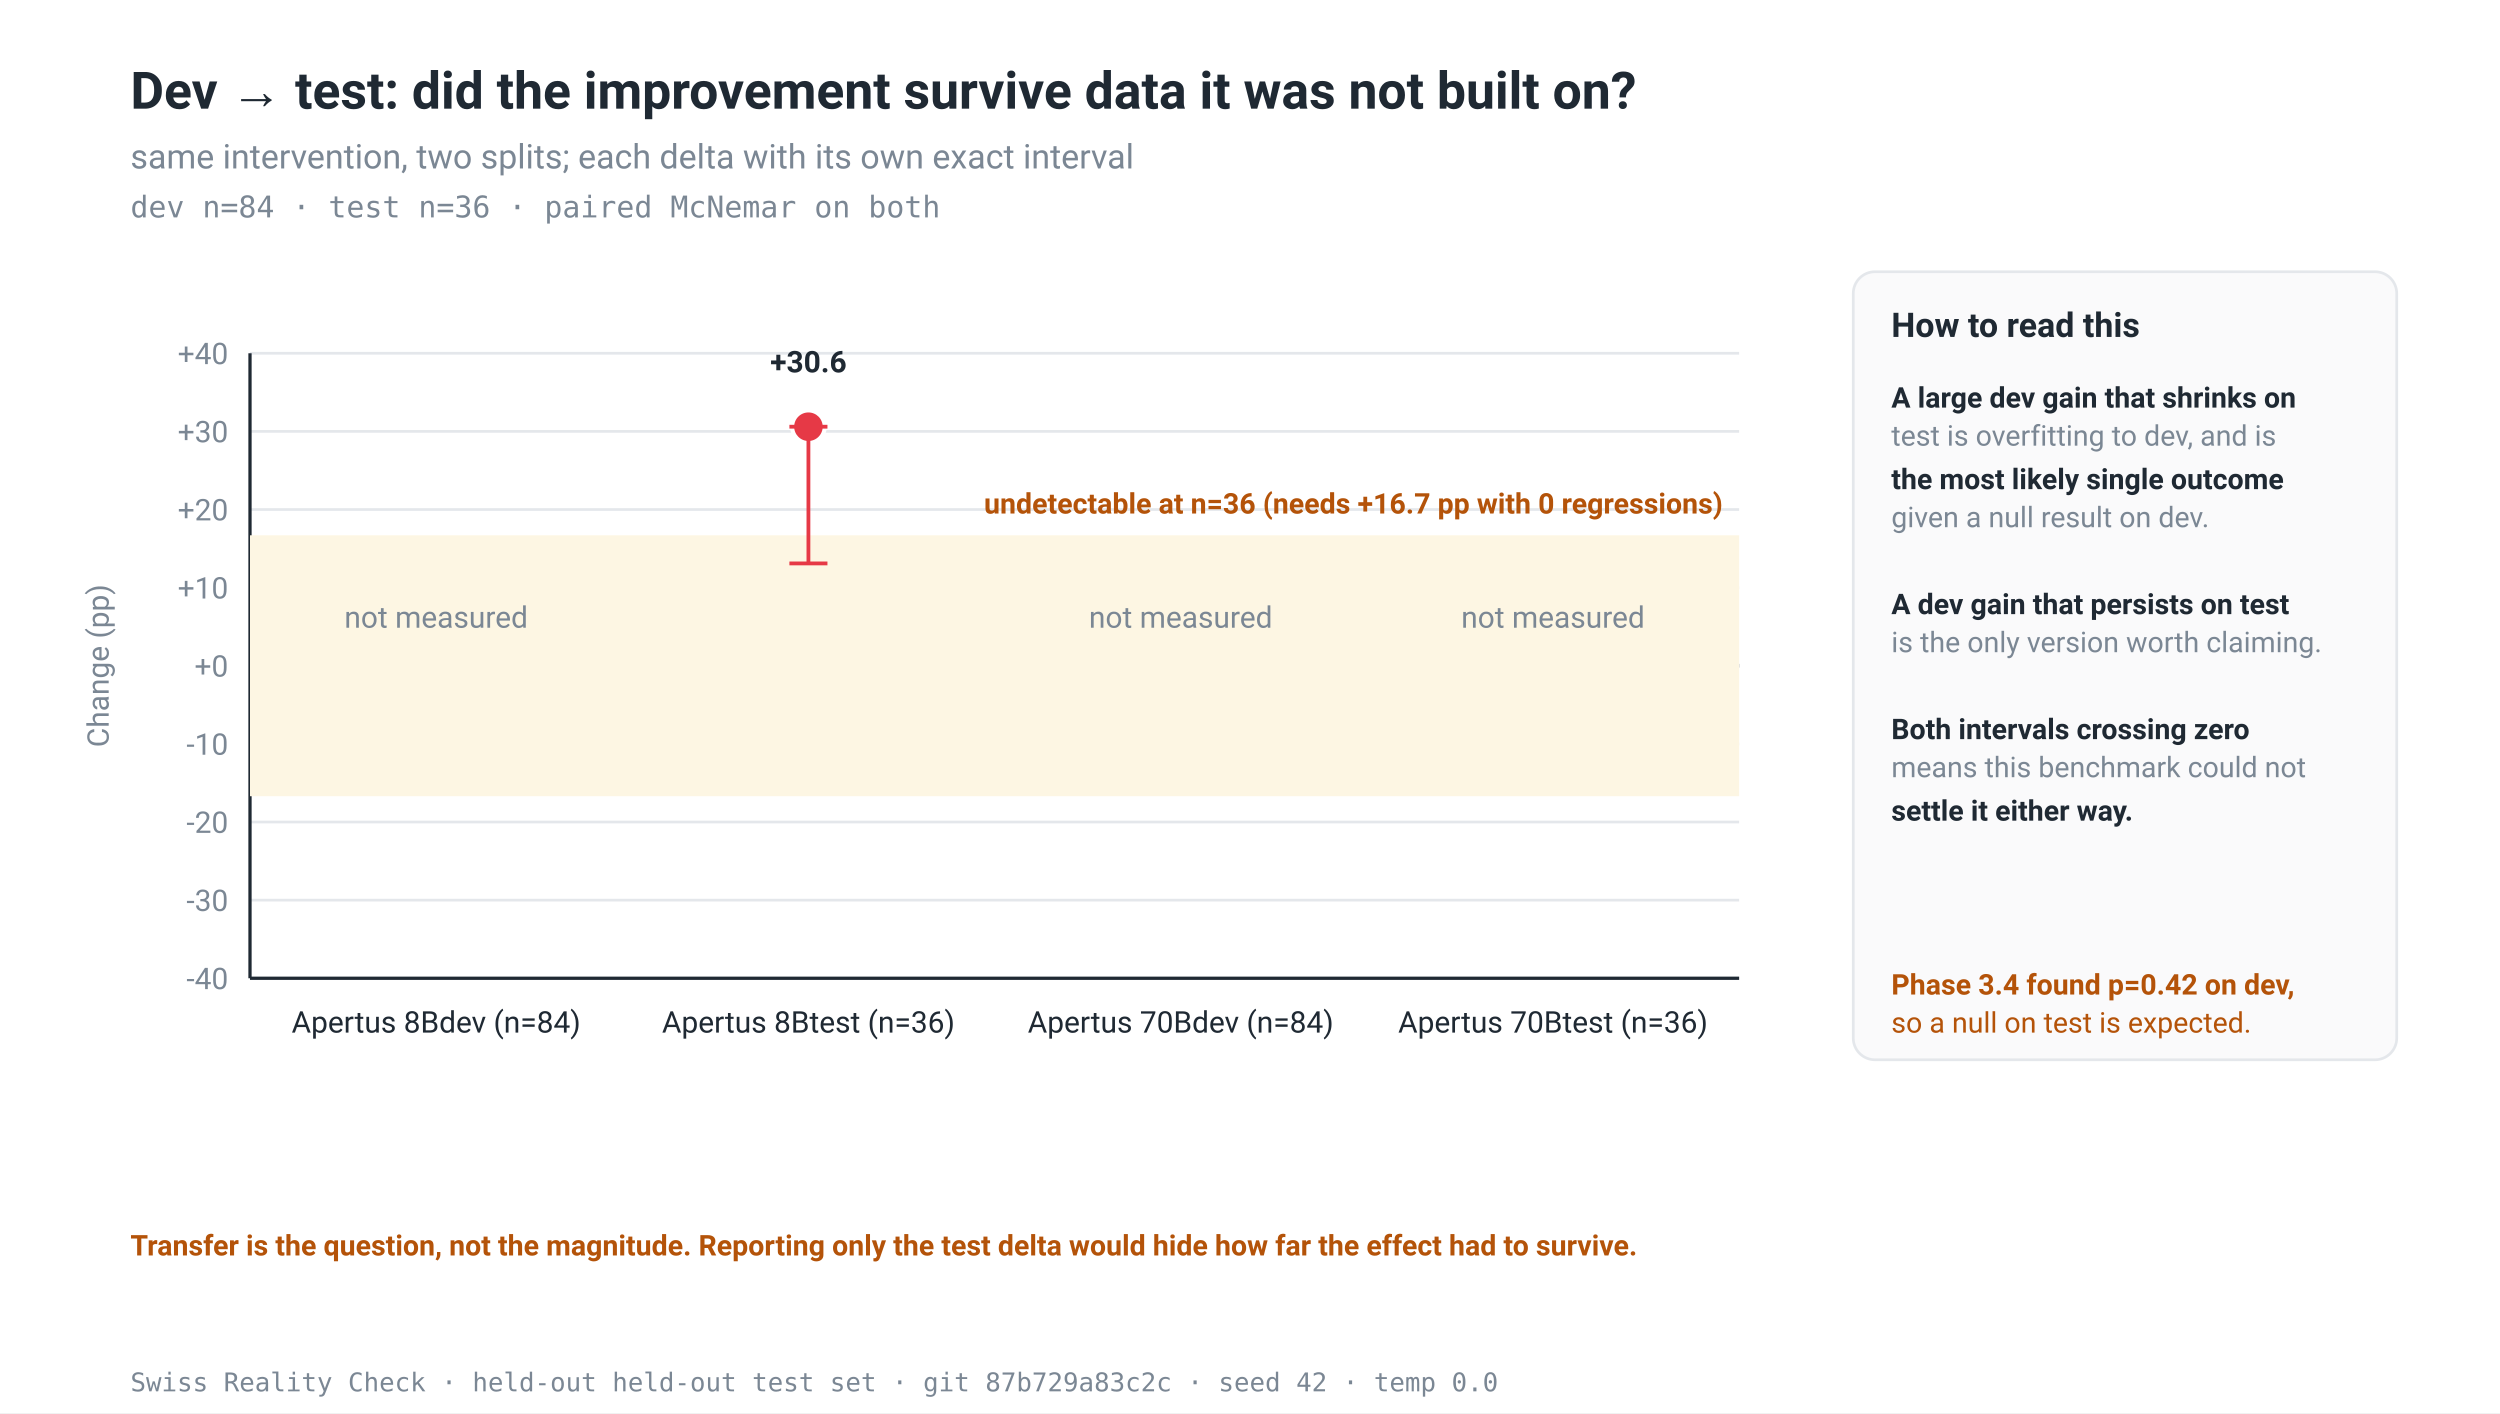
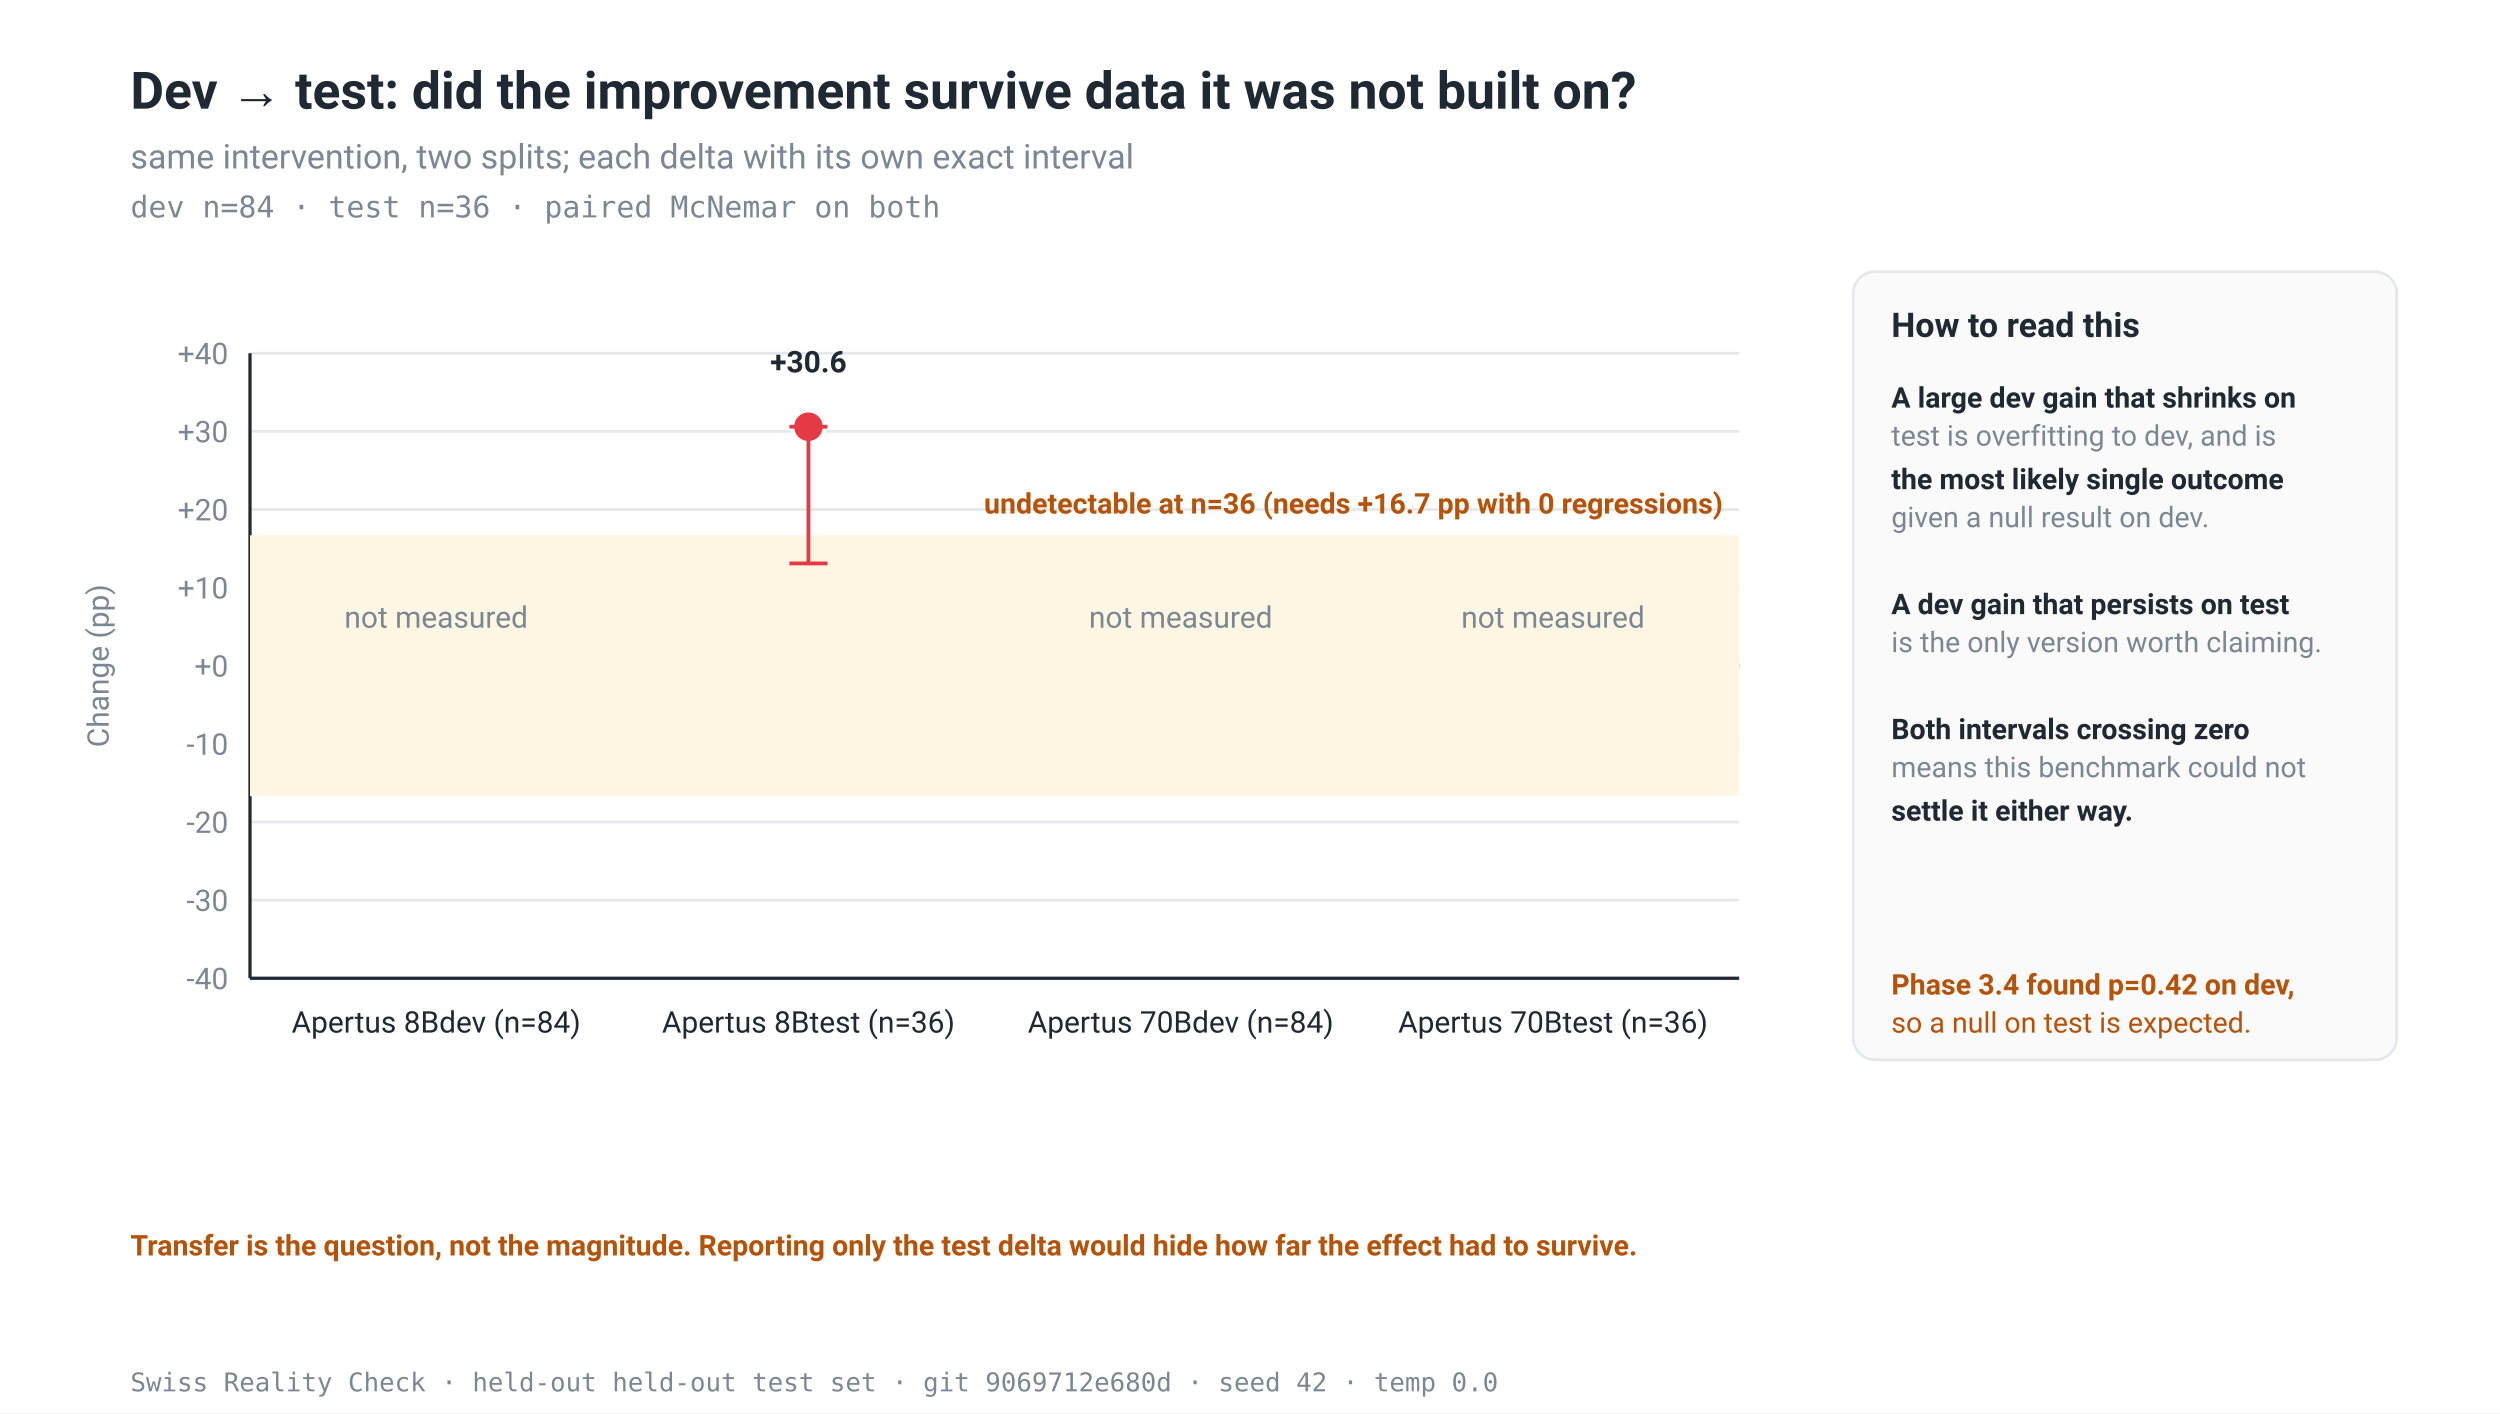
<svg xmlns="http://www.w3.org/2000/svg" width="920" height="520" viewBox="0 0 920 520" role="img" aria-labelledby="t" font-family="ui-sans-serif, -apple-system, 'Segoe UI', Roboto, 'Helvetica Neue', Arial, sans-serif">
  <rect width="920" height="520" fill="#FFFFFF" />
  <text x="48.00" y="40.00" font-family="ui-sans-serif, -apple-system, 'Segoe UI', Roboto, 'Helvetica Neue', Arial, sans-serif" font-size="19" fill="#1F2933" font-weight="bold" text-anchor="start" opacity="1.0" font-style="">Dev → test: did the improvement survive data it was not built on?</text>
  <text x="48.00" y="62.00" font-family="ui-sans-serif, -apple-system, 'Segoe UI', Roboto, 'Helvetica Neue', Arial, sans-serif" font-size="12.5" fill="#7B8794" font-weight="normal" text-anchor="start" opacity="1.0" font-style="">same intervention, two splits; each delta with its own exact interval</text>
  <text x="48.00" y="80.00" font-family="ui-monospace, SFMono-Regular, Menlo, Consolas, monospace" font-size="11" fill="#7B8794" font-weight="normal" text-anchor="start" opacity="1.0" font-style="">dev n=84 · test n=36 · paired McNemar on both</text>
  <line x1="92.00" y1="360.00" x2="640.00" y2="360.00" stroke="#E4E7EB" stroke-width="1" stroke-linecap="butt" />
  <text x="84.00" y="364.00" font-family="ui-sans-serif, -apple-system, 'Segoe UI', Roboto, 'Helvetica Neue', Arial, sans-serif" font-size="11" fill="#7B8794" font-weight="normal" text-anchor="end" opacity="1.0" font-style="">-40</text>
  <line x1="92.00" y1="331.25" x2="640.00" y2="331.25" stroke="#E4E7EB" stroke-width="1" stroke-linecap="butt" />
  <text x="84.00" y="335.25" font-family="ui-sans-serif, -apple-system, 'Segoe UI', Roboto, 'Helvetica Neue', Arial, sans-serif" font-size="11" fill="#7B8794" font-weight="normal" text-anchor="end" opacity="1.0" font-style="">-30</text>
  <line x1="92.00" y1="302.50" x2="640.00" y2="302.50" stroke="#E4E7EB" stroke-width="1" stroke-linecap="butt" />
  <text x="84.00" y="306.50" font-family="ui-sans-serif, -apple-system, 'Segoe UI', Roboto, 'Helvetica Neue', Arial, sans-serif" font-size="11" fill="#7B8794" font-weight="normal" text-anchor="end" opacity="1.0" font-style="">-20</text>
  <line x1="92.00" y1="273.75" x2="640.00" y2="273.75" stroke="#E4E7EB" stroke-width="1" stroke-linecap="butt" />
  <text x="84.00" y="277.75" font-family="ui-sans-serif, -apple-system, 'Segoe UI', Roboto, 'Helvetica Neue', Arial, sans-serif" font-size="11" fill="#7B8794" font-weight="normal" text-anchor="end" opacity="1.0" font-style="">-10</text>
  <line x1="92.00" y1="245.00" x2="640.00" y2="245.00" stroke="#E4E7EB" stroke-width="1" stroke-linecap="butt" />
  <text x="84.00" y="249.00" font-family="ui-sans-serif, -apple-system, 'Segoe UI', Roboto, 'Helvetica Neue', Arial, sans-serif" font-size="11" fill="#7B8794" font-weight="normal" text-anchor="end" opacity="1.0" font-style="">+0</text>
  <line x1="92.00" y1="216.25" x2="640.00" y2="216.25" stroke="#E4E7EB" stroke-width="1" stroke-linecap="butt" />
  <text x="84.00" y="220.25" font-family="ui-sans-serif, -apple-system, 'Segoe UI', Roboto, 'Helvetica Neue', Arial, sans-serif" font-size="11" fill="#7B8794" font-weight="normal" text-anchor="end" opacity="1.0" font-style="">+10</text>
  <line x1="92.00" y1="187.50" x2="640.00" y2="187.50" stroke="#E4E7EB" stroke-width="1" stroke-linecap="butt" />
  <text x="84.00" y="191.50" font-family="ui-sans-serif, -apple-system, 'Segoe UI', Roboto, 'Helvetica Neue', Arial, sans-serif" font-size="11" fill="#7B8794" font-weight="normal" text-anchor="end" opacity="1.0" font-style="">+20</text>
  <line x1="92.00" y1="158.75" x2="640.00" y2="158.75" stroke="#E4E7EB" stroke-width="1" stroke-linecap="butt" />
  <text x="84.00" y="162.75" font-family="ui-sans-serif, -apple-system, 'Segoe UI', Roboto, 'Helvetica Neue', Arial, sans-serif" font-size="11" fill="#7B8794" font-weight="normal" text-anchor="end" opacity="1.0" font-style="">+30</text>
  <line x1="92.00" y1="130.00" x2="640.00" y2="130.00" stroke="#E4E7EB" stroke-width="1" stroke-linecap="butt" />
  <text x="84.00" y="134.00" font-family="ui-sans-serif, -apple-system, 'Segoe UI', Roboto, 'Helvetica Neue', Arial, sans-serif" font-size="11" fill="#7B8794" font-weight="normal" text-anchor="end" opacity="1.0" font-style="">+40</text>
  <line x1="92.00" y1="130.00" x2="92.00" y2="360.00" stroke="#1F2933" stroke-width="1.2" stroke-linecap="butt" />
  <line x1="92.00" y1="360.00" x2="640.00" y2="360.00" stroke="#1F2933" stroke-width="1.2" stroke-linecap="butt" />
  <text x="40.00" y="245.00" font-family="ui-sans-serif, -apple-system, 'Segoe UI', Roboto, 'Helvetica Neue', Arial, sans-serif" font-size="11" fill="#7B8794" font-weight="normal" text-anchor="middle" transform="rotate(-90 40.00 245.00)">Change (pp)</text>
  <line x1="92.00" y1="245.00" x2="640.00" y2="245.00" stroke="#1F2933" stroke-width="1.4" stroke-linecap="butt" />
  <text x="636.00" y="239.00" font-family="ui-sans-serif, -apple-system, 'Segoe UI', Roboto, 'Helvetica Neue', Arial, sans-serif" font-size="11" fill="#1F2933" font-weight="bold" text-anchor="end" opacity="1.0" font-style="">no change</text>
  <rect x="92.00" y="196.99" width="548.00" height="96.02" rx="0" fill="#FDF6E3" stroke="none" stroke-width="1" opacity="1.0" />
  <text x="634.00" y="188.99" font-family="ui-sans-serif, -apple-system, 'Segoe UI', Roboto, 'Helvetica Neue', Arial, sans-serif" font-size="10.5" fill="#B45309" font-weight="bold" text-anchor="end" opacity="1.0" font-style="">undetectable at n=36 (needs +16.7 pp with 0 regressions)</text>
  <text x="160.50" y="231.00" font-family="ui-sans-serif, -apple-system, 'Segoe UI', Roboto, 'Helvetica Neue', Arial, sans-serif" font-size="11" fill="#7B8794" font-weight="normal" text-anchor="middle" opacity="1.0" font-style="">not measured</text>
  <circle cx="297.50" cy="157.03" r="6" fill="#E63946" stroke="#FFFFFF" stroke-width="1.5" opacity="1.0" />
  <line x1="297.50" y1="207.34" x2="297.50" y2="157.03" stroke="#E63946" stroke-width="1.4" stroke-linecap="butt" />
  <line x1="290.50" y1="207.34" x2="304.50" y2="207.34" stroke="#E63946" stroke-width="1.4" stroke-linecap="butt" />
  <line x1="290.50" y1="157.03" x2="304.50" y2="157.03" stroke="#E63946" stroke-width="1.4" stroke-linecap="butt" />
  <text x="297.50" y="137.03" font-family="ui-sans-serif, -apple-system, 'Segoe UI', Roboto, 'Helvetica Neue', Arial, sans-serif" font-size="11" fill="#1F2933" font-weight="bold" text-anchor="middle" opacity="1.0" font-style="">+30.6</text>
  <text x="434.50" y="231.00" font-family="ui-sans-serif, -apple-system, 'Segoe UI', Roboto, 'Helvetica Neue', Arial, sans-serif" font-size="11" fill="#7B8794" font-weight="normal" text-anchor="middle" opacity="1.0" font-style="">not measured</text>
  <text x="571.50" y="231.00" font-family="ui-sans-serif, -apple-system, 'Segoe UI', Roboto, 'Helvetica Neue', Arial, sans-serif" font-size="11" fill="#7B8794" font-weight="normal" text-anchor="middle" opacity="1.0" font-style="">not measured</text>
  <text x="160.50" y="380.00" font-family="ui-sans-serif, -apple-system, 'Segoe UI', Roboto, 'Helvetica Neue', Arial, sans-serif" font-size="11" fill="#1F2933" font-weight="normal" text-anchor="middle" opacity="1.0" font-style="">Apertus 8B
dev (n=84)</text>
  <text x="297.50" y="380.00" font-family="ui-sans-serif, -apple-system, 'Segoe UI', Roboto, 'Helvetica Neue', Arial, sans-serif" font-size="11" fill="#1F2933" font-weight="normal" text-anchor="middle" opacity="1.0" font-style="">Apertus 8B
test (n=36)</text>
  <text x="434.50" y="380.00" font-family="ui-sans-serif, -apple-system, 'Segoe UI', Roboto, 'Helvetica Neue', Arial, sans-serif" font-size="11" fill="#1F2933" font-weight="normal" text-anchor="middle" opacity="1.0" font-style="">Apertus 70B
dev (n=84)</text>
  <text x="571.50" y="380.00" font-family="ui-sans-serif, -apple-system, 'Segoe UI', Roboto, 'Helvetica Neue', Arial, sans-serif" font-size="11" fill="#1F2933" font-weight="normal" text-anchor="middle" opacity="1.0" font-style="">Apertus 70B
test (n=36)</text>
  <rect x="682.00" y="100.00" width="200.00" height="290.00" rx="8" fill="#FAFAFB" stroke="#E4E7EB" stroke-width="1" opacity="1.0" />
  <text x="696.00" y="124.00" font-family="ui-sans-serif, -apple-system, 'Segoe UI', Roboto, 'Helvetica Neue', Arial, sans-serif" font-size="12.5" fill="#1F2933" font-weight="bold" text-anchor="start" opacity="1.0" font-style="">How to read this</text>
  <text x="696.00" y="150.00" font-family="ui-sans-serif, -apple-system, 'Segoe UI', Roboto, 'Helvetica Neue', Arial, sans-serif" font-size="10.5" fill="#1F2933" font-weight="bold" text-anchor="start" opacity="1.0" font-style="">A large dev gain that shrinks on</text>
  <text x="696.00" y="164.00" font-family="ui-sans-serif, -apple-system, 'Segoe UI', Roboto, 'Helvetica Neue', Arial, sans-serif" font-size="10.5" fill="#7B8794" font-weight="normal" text-anchor="start" opacity="1.0" font-style="">test is overfitting to dev, and is</text>
  <text x="696.00" y="180.00" font-family="ui-sans-serif, -apple-system, 'Segoe UI', Roboto, 'Helvetica Neue', Arial, sans-serif" font-size="10.5" fill="#1F2933" font-weight="bold" text-anchor="start" opacity="1.0" font-style="">the most likely single outcome</text>
  <text x="696.00" y="194.00" font-family="ui-sans-serif, -apple-system, 'Segoe UI', Roboto, 'Helvetica Neue', Arial, sans-serif" font-size="10.5" fill="#7B8794" font-weight="normal" text-anchor="start" opacity="1.0" font-style="">given a null result on dev.</text>
  <text x="696.00" y="226.00" font-family="ui-sans-serif, -apple-system, 'Segoe UI', Roboto, 'Helvetica Neue', Arial, sans-serif" font-size="10.5" fill="#1F2933" font-weight="bold" text-anchor="start" opacity="1.0" font-style="">A dev gain that persists on test</text>
  <text x="696.00" y="240.00" font-family="ui-sans-serif, -apple-system, 'Segoe UI', Roboto, 'Helvetica Neue', Arial, sans-serif" font-size="10.5" fill="#7B8794" font-weight="normal" text-anchor="start" opacity="1.0" font-style="">is the only version worth claiming.</text>
  <text x="696.00" y="272.00" font-family="ui-sans-serif, -apple-system, 'Segoe UI', Roboto, 'Helvetica Neue', Arial, sans-serif" font-size="10.5" fill="#1F2933" font-weight="bold" text-anchor="start" opacity="1.0" font-style="">Both intervals crossing zero</text>
  <text x="696.00" y="286.00" font-family="ui-sans-serif, -apple-system, 'Segoe UI', Roboto, 'Helvetica Neue', Arial, sans-serif" font-size="10.5" fill="#7B8794" font-weight="normal" text-anchor="start" opacity="1.0" font-style="">means this benchmark could not</text>
  <text x="696.00" y="302.00" font-family="ui-sans-serif, -apple-system, 'Segoe UI', Roboto, 'Helvetica Neue', Arial, sans-serif" font-size="10.5" fill="#1F2933" font-weight="bold" text-anchor="start" opacity="1.0" font-style="">settle it either way.</text>
  <text x="696.00" y="366.00" font-family="ui-sans-serif, -apple-system, 'Segoe UI', Roboto, 'Helvetica Neue', Arial, sans-serif" font-size="10.5" fill="#B45309" font-weight="bold" text-anchor="start" opacity="1.0" font-style="">Phase 3.4 found p=0.42 on dev,</text>
  <text x="696.00" y="380.00" font-family="ui-sans-serif, -apple-system, 'Segoe UI', Roboto, 'Helvetica Neue', Arial, sans-serif" font-size="10.5" fill="#B45309" font-weight="normal" text-anchor="start" opacity="1.0" font-style="">so a null on test is expected.</text>
  <text x="48.00" y="462.00" font-family="ui-sans-serif, -apple-system, 'Segoe UI', Roboto, 'Helvetica Neue', Arial, sans-serif" font-size="10.5" fill="#B45309" font-weight="bold" text-anchor="start" opacity="1.0" font-style="">Transfer is the question, not the magnitude. Reporting only the test delta would hide how far the effect had to survive.</text>
-   <text x="48.00" y="512.00" font-family="ui-monospace, SFMono-Regular, Menlo, Consolas, monospace" font-size="9.5" fill="#7B8794" font-weight="normal" text-anchor="start" opacity="1.0" font-style="">Swiss Reality Check · held-out held-out test set · git 87b729a83c2c · seed 42 · temp 0.0</text>
+   <text x="48.00" y="512.00" font-family="ui-monospace, SFMono-Regular, Menlo, Consolas, monospace" font-size="9.5" fill="#7B8794" font-weight="normal" text-anchor="start" opacity="1.0" font-style="">Swiss Reality Check · held-out held-out test set · git 9069712e680d · seed 42 · temp 0.0</text>
</svg>
